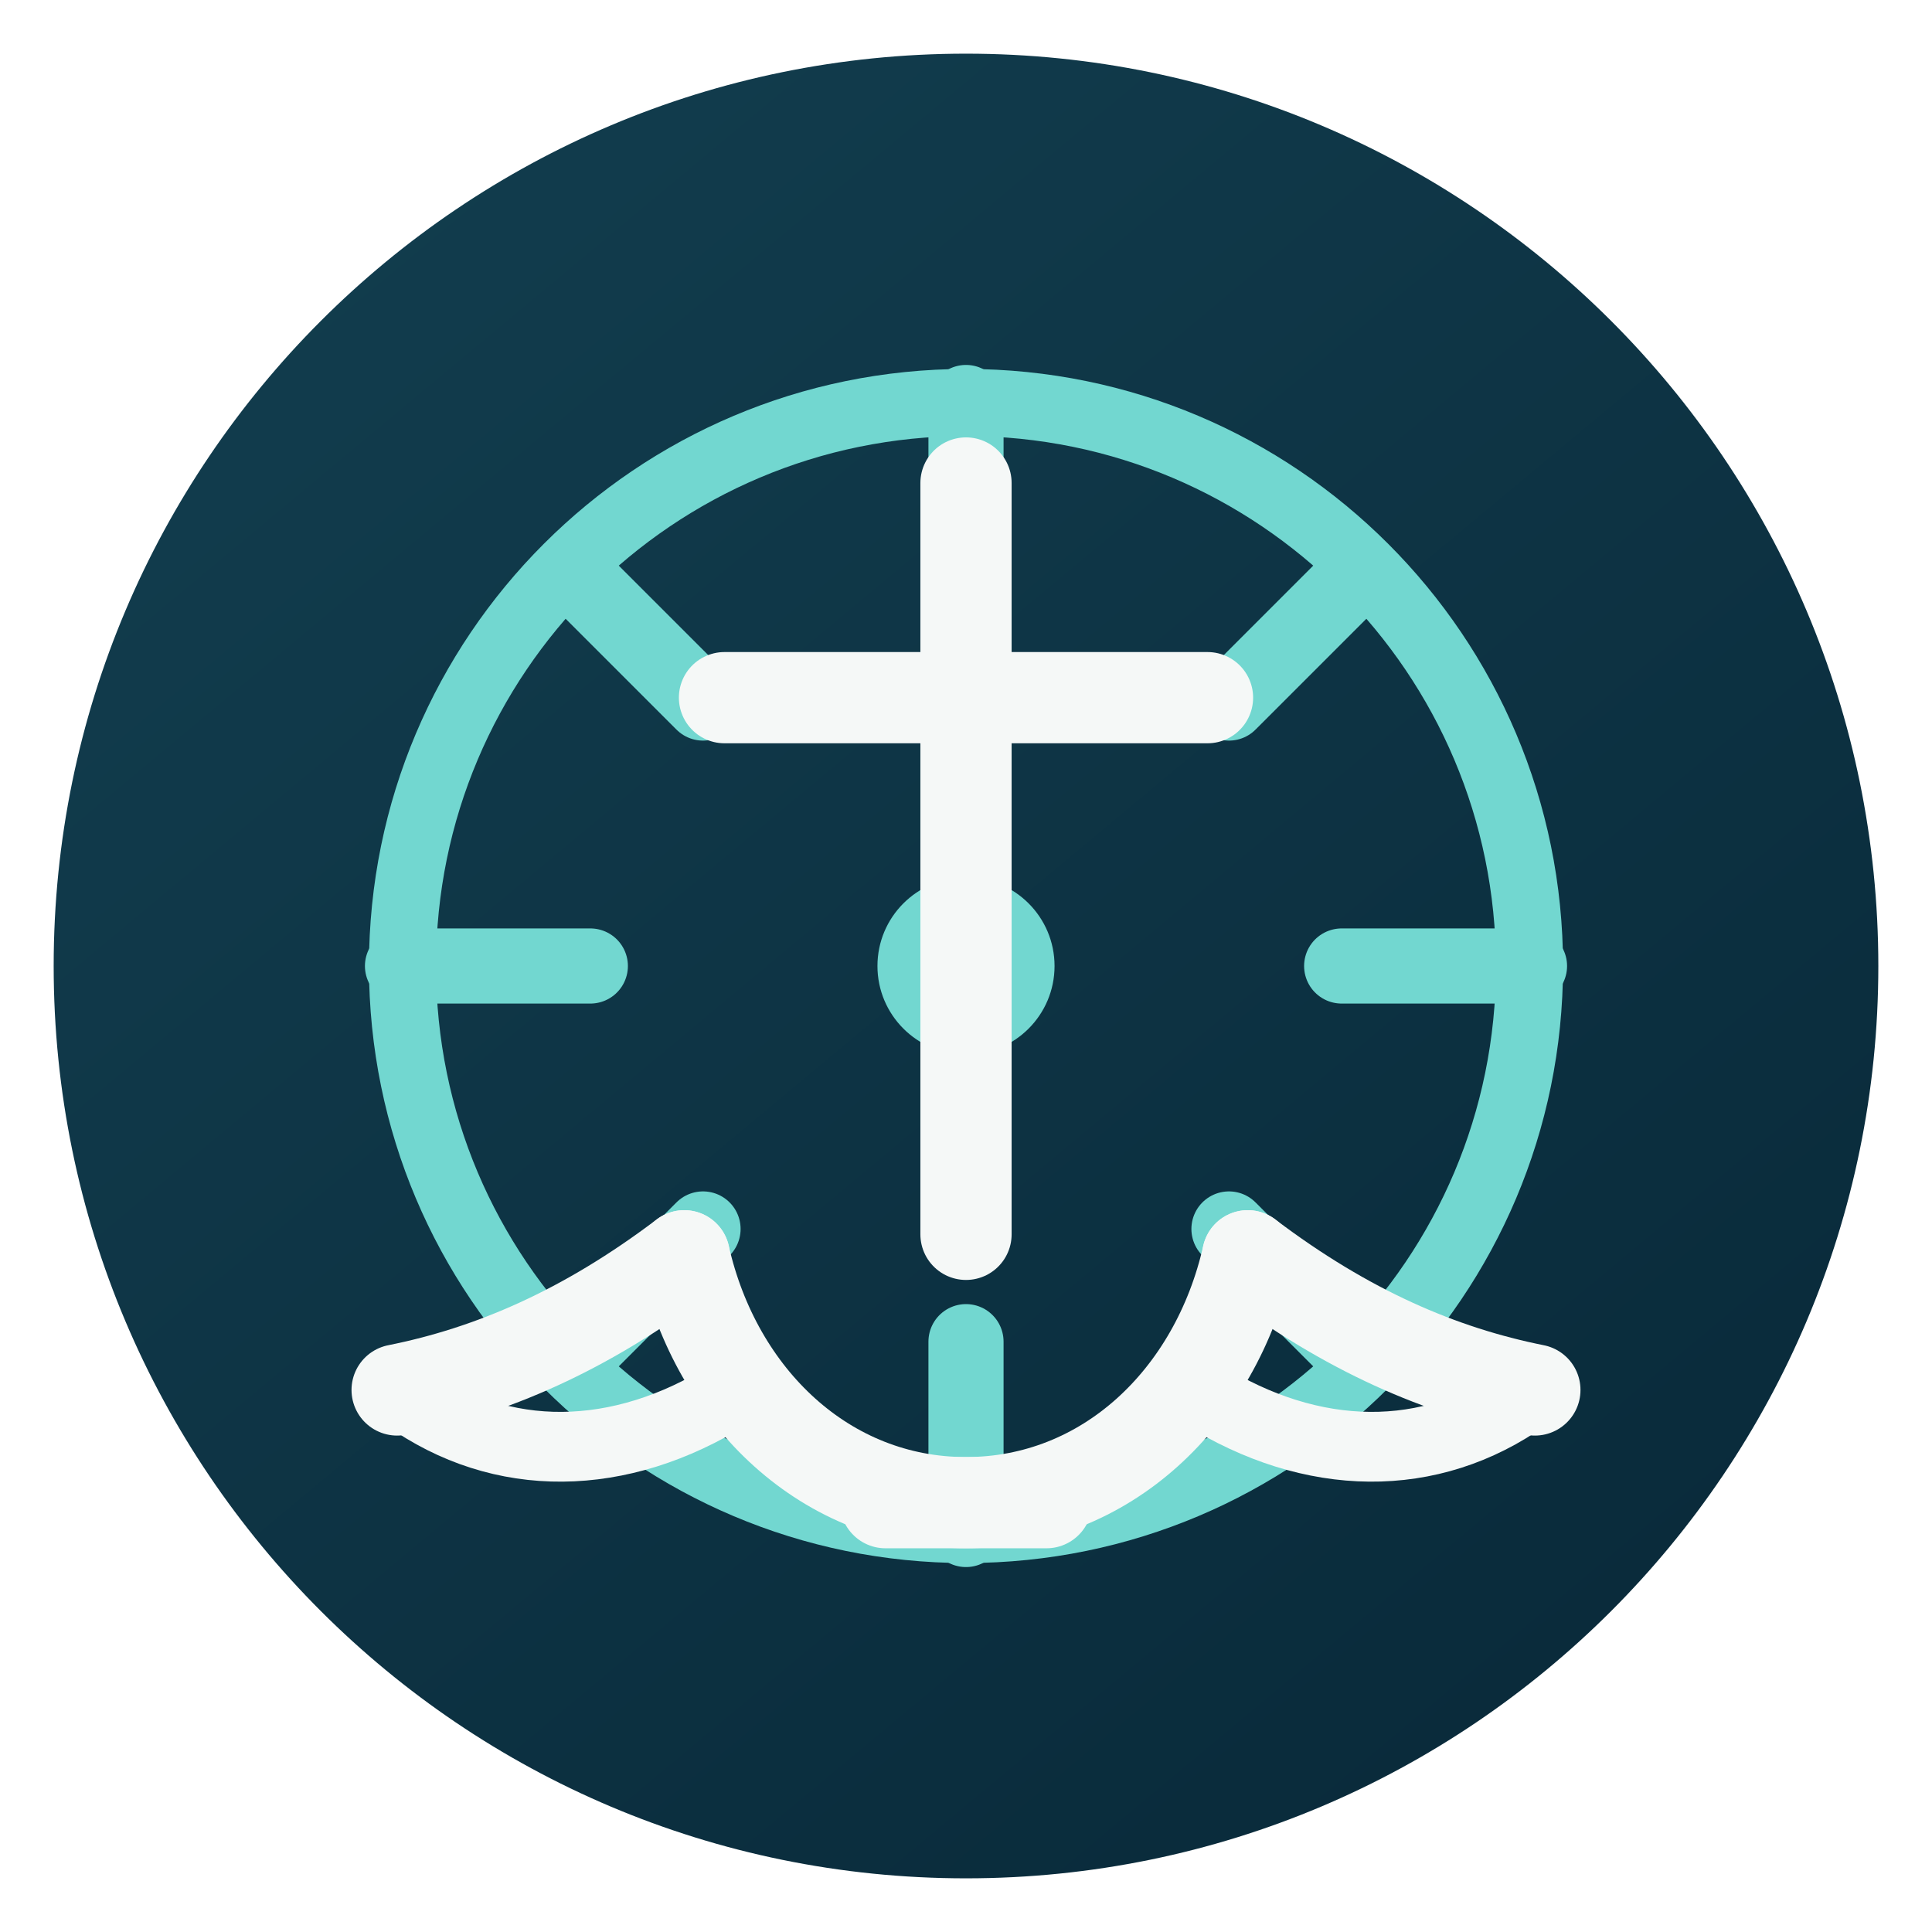
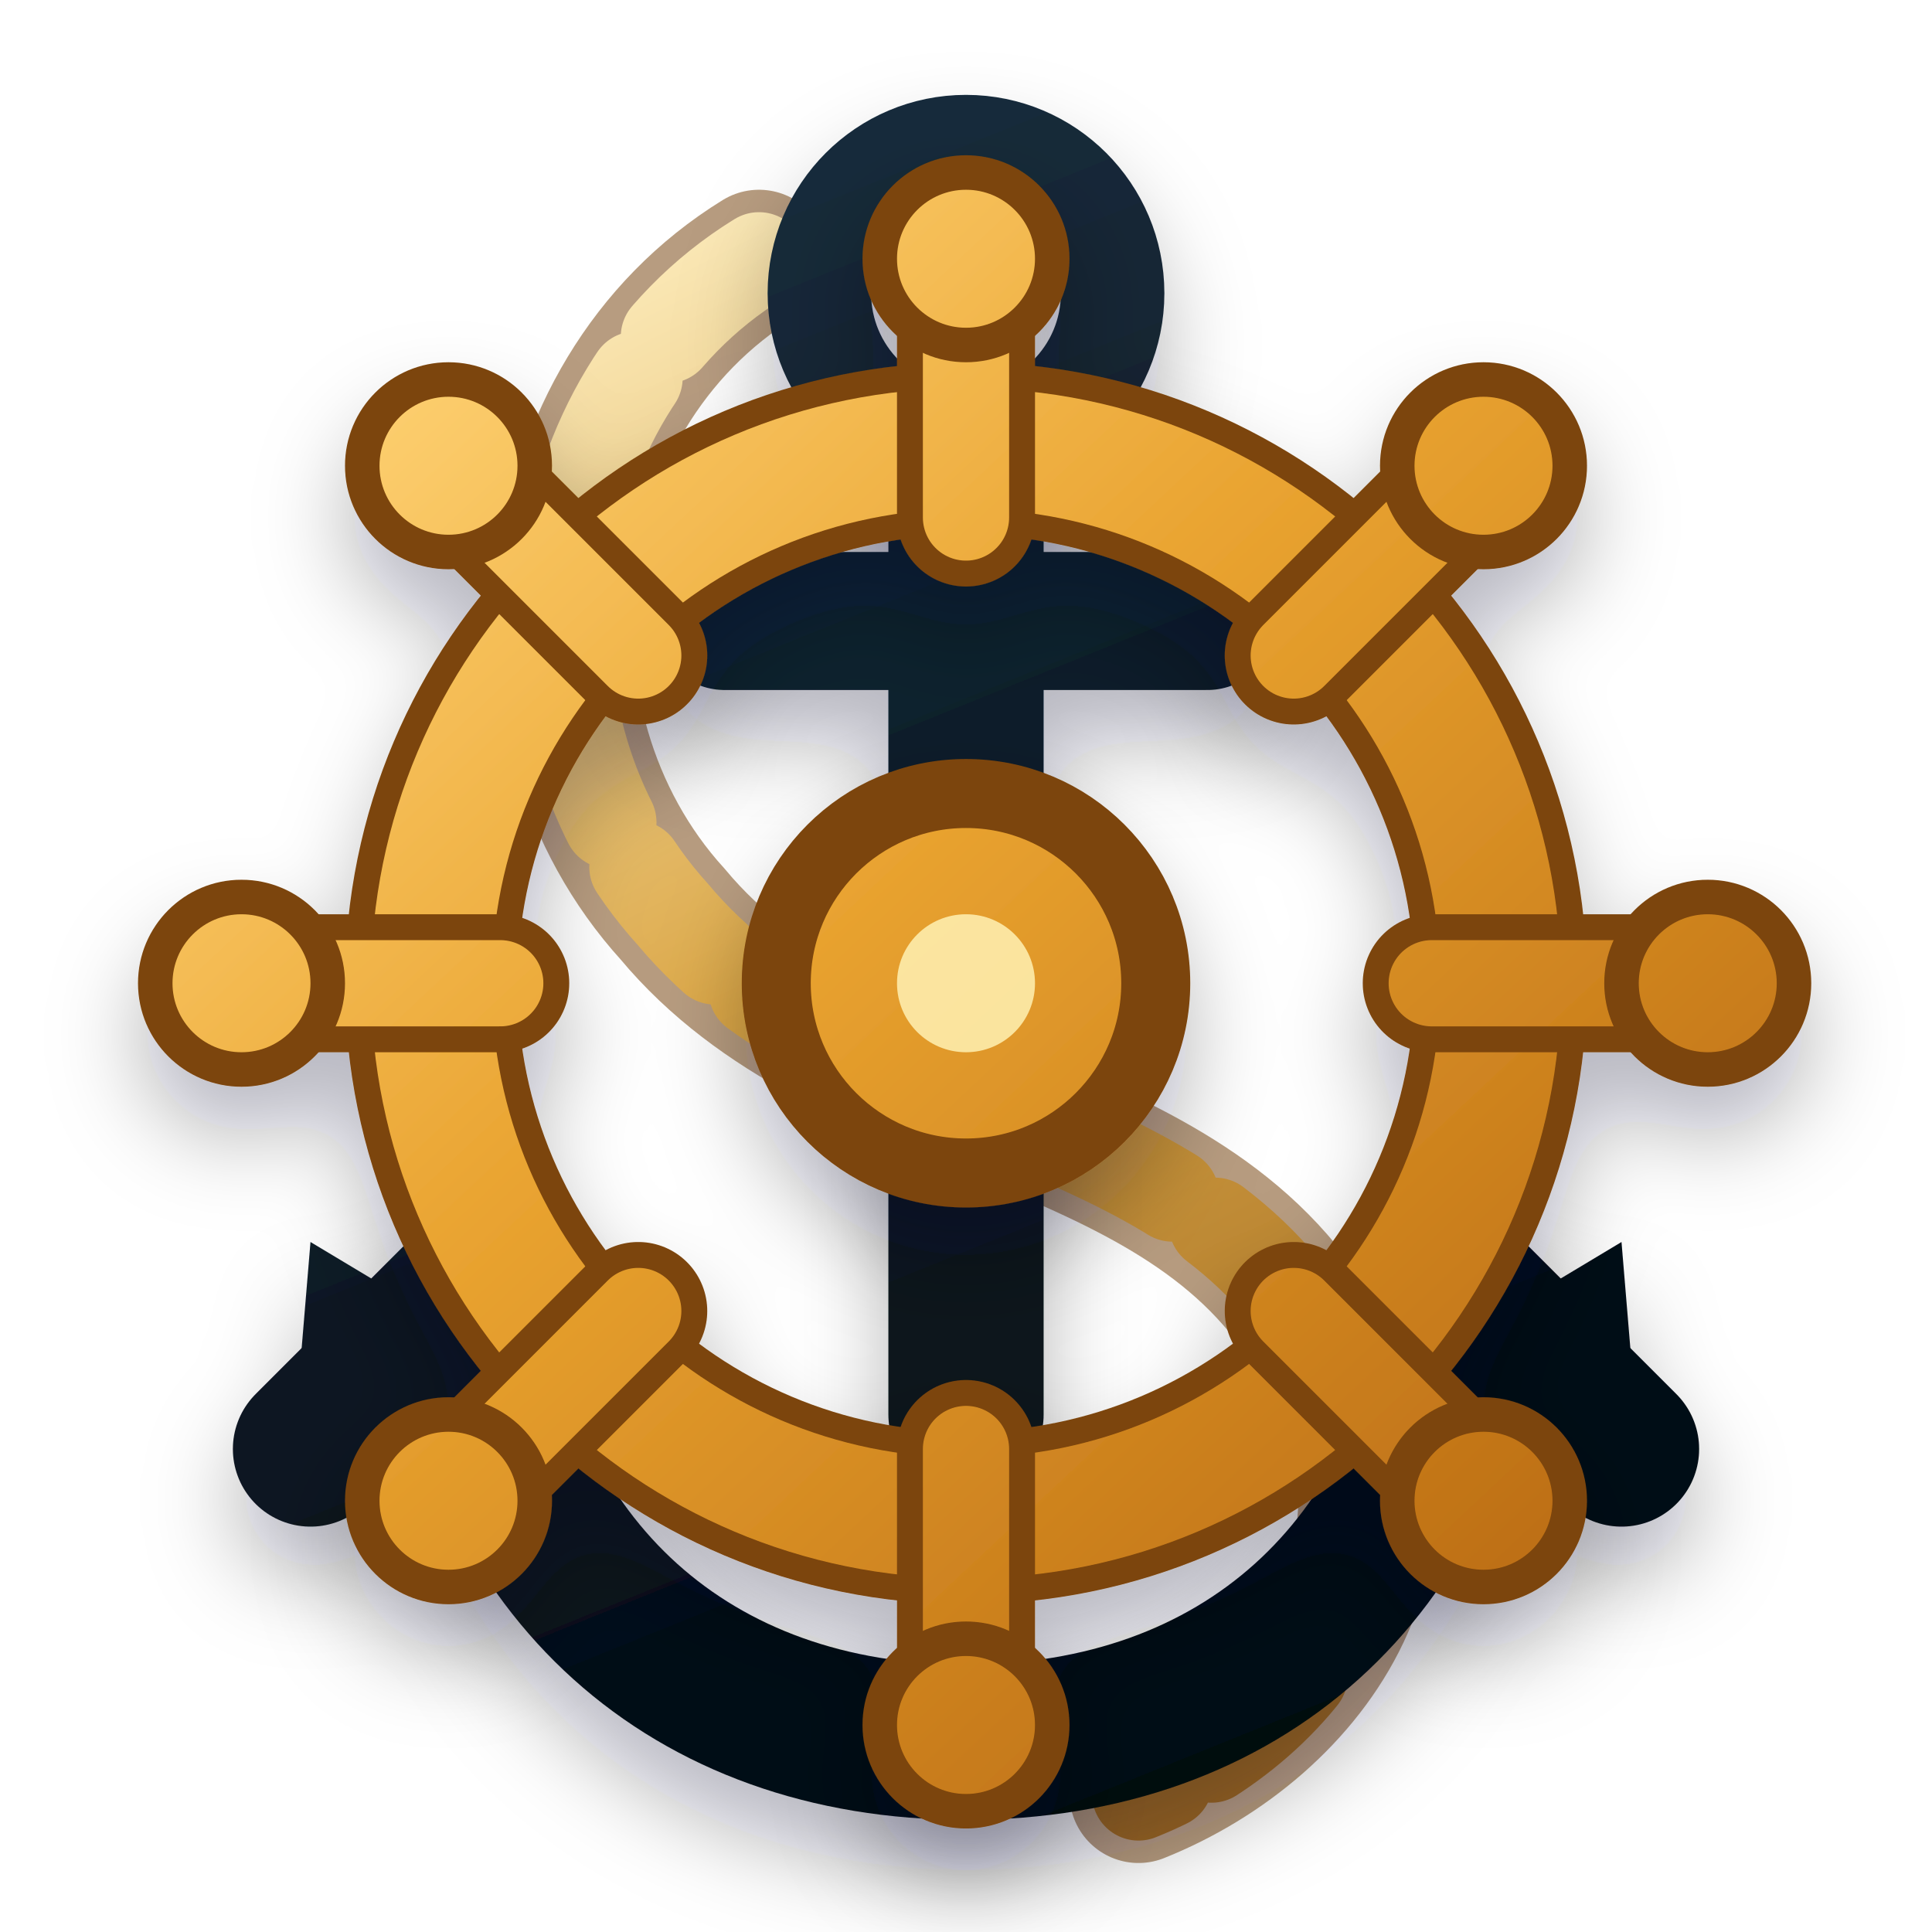
- <svg xmlns="http://www.w3.org/2000/svg" width="72" height="72" viewBox="0 0 72 72" fill="none">
+ <svg xmlns="http://www.w3.org/2000/svg" width="112" height="112" viewBox="0 0 112 112" fill="none">
  <defs>
-     <linearGradient id="bg" x1="10" y1="6" x2="60" y2="66" gradientUnits="userSpaceOnUse">
-       <stop stop-color="#123D4E" />
-       <stop offset="1" stop-color="#092A3A" />
+     <linearGradient id="gold" x1="20" y1="18" x2="92" y2="95" gradientUnits="userSpaceOnUse">
+       <stop stop-color="#FFD477" />
+       <stop offset=".42" stop-color="#E9A330" />
+       <stop offset="1" stop-color="#B96A12" />
    </linearGradient>
+     <linearGradient id="navy" x1="38" y1="12" x2="74" y2="101" gradientUnits="userSpaceOnUse">
+       <stop stop-color="#162B3B" />
+       <stop offset="1" stop-color="#020A11" />
+     </linearGradient>
+     <linearGradient id="rope" x1="33" y1="11" x2="80" y2="103" gradientUnits="userSpaceOnUse">
+       <stop stop-color="#FFF1C5" />
+       <stop offset=".45" stop-color="#DCA848" />
+       <stop offset="1" stop-color="#9A641C" />
+     </linearGradient>
+     <filter id="shadow" x="-20%" y="-20%" width="140%" height="140%">
+       <feDropShadow dx="0" dy="3" stdDeviation="2.6" flood-color="#00101A" flood-opacity=".28" />
+     </filter>
  </defs>
-   <circle cx="36" cy="36" r="34" fill="url(#bg)" />
-   <circle cx="36" cy="36" r="21" stroke="#72D7D0" stroke-width="2.5" />
-   <circle cx="36" cy="36" r="3.3" fill="#72D7D0" />
-   <g stroke="#72D7D0" stroke-linecap="round" stroke-width="2.8">
-     <path d="M36 15V22" />
-     <path d="M36 50V57" />
-     <path d="M15 36H22" />
-     <path d="M50 36H57" />
-     <path d="M21.4 21.4L26.2 26.2" />
-     <path d="M45.8 45.8L50.6 50.6" />
-     <path d="M50.6 21.4L45.8 26.2" />
-     <path d="M26.2 45.8L21.4 50.6" />
+   <path d="M44 15C31 23 29 42 39 53C49 65 68 64 76 77C84 89 76 100 66 104" stroke="#7B4B17" stroke-width="8" stroke-linecap="round" opacity=".55" />
+   <path d="M44 15C31 23 29 42 39 53C49 65 68 64 76 77C84 89 76 100 66 104" stroke="url(#rope)" stroke-width="5.4" stroke-linecap="round" stroke-dasharray="7 3" />
+   <g filter="url(#shadow)">
+     <circle cx="56" cy="17" r="8.5" stroke="url(#navy)" stroke-width="6" />
+     <path d="M56 25V82" stroke="url(#navy)" stroke-width="9" stroke-linecap="round" />
+     <path d="M42 36H70" stroke="url(#navy)" stroke-width="8" stroke-linecap="round" />
+     <path d="M27 75C29 91 40 101 56 101C72 101 83 91 85 75" stroke="url(#navy)" stroke-width="9" stroke-linecap="round" />
+     <path d="M27 75L18 84" stroke="url(#navy)" stroke-width="9" stroke-linecap="round" />
+     <path d="M85 75L94 84" stroke="url(#navy)" stroke-width="9" stroke-linecap="round" />
+     <path d="M17 84L18 72L28 78" fill="url(#navy)" />
+     <path d="M95 84L94 72L84 78" fill="url(#navy)" />
  </g>
-   <g stroke="#F5F8F7" stroke-linecap="round" stroke-linejoin="round">
-     <path d="M36 18V46" stroke-width="3.4" />
-     <path d="M27 26H45" stroke-width="3.4" />
-     <path d="M25.5 46.8C26.7 52.1 30.8 56 36 56C41.2 56 45.3 52.1 46.5 46.8" stroke-width="3.4" />
-     <path d="M25.5 46.8C21.8 49.6 18.3 51.1 14.8 51.8" stroke-width="3.4" />
-     <path d="M46.5 46.8C50.2 49.6 53.7 51.1 57.2 51.8" stroke-width="3.4" />
-     <path d="M14.8 51.8C18.3 54.5 22.7 54.6 26.8 52.2" stroke-width="2.6" />
-     <path d="M57.2 51.8C53.7 54.5 49.3 54.6 45.2 52.2" stroke-width="2.6" />
-     <path d="M33 56H39" stroke-width="3.4" />
+   <g filter="url(#shadow)">
+     <circle cx="56" cy="57" r="31" stroke="#7B440A" stroke-width="10" />
+     <circle cx="56" cy="57" r="31" stroke="url(#gold)" stroke-width="7" />
+     <g stroke="#7B440A" stroke-width="8" stroke-linecap="round">
+       <path d="M56 17V30" />
+       <path d="M56 84V98" />
+       <path d="M16 57H29" />
+       <path d="M83 57H97" />
+       <path d="M28 29L37 38" />
+       <path d="M75 76L84 85" />
+       <path d="M84 29L75 38" />
+       <path d="M37 76L28 85" />
+     </g>
+     <g stroke="url(#gold)" stroke-width="5" stroke-linecap="round">
+       <path d="M56 17V30" />
+       <path d="M56 84V98" />
+       <path d="M16 57H29" />
+       <path d="M83 57H97" />
+       <path d="M28 29L37 38" />
+       <path d="M75 76L84 85" />
+       <path d="M84 29L75 38" />
+       <path d="M37 76L28 85" />
+     </g>
+     <g fill="url(#gold)" stroke="#7B440A" stroke-width="2">
+       <circle cx="56" cy="15" r="5" />
+       <circle cx="56" cy="100" r="5" />
+       <circle cx="14" cy="57" r="5" />
+       <circle cx="99" cy="57" r="5" />
+       <circle cx="26" cy="27" r="5" />
+       <circle cx="86" cy="87" r="5" />
+       <circle cx="86" cy="27" r="5" />
+       <circle cx="26" cy="87" r="5" />
+     </g>
+     <circle cx="56" cy="57" r="11" fill="url(#gold)" stroke="#7B440A" stroke-width="4" />
+     <circle cx="56" cy="57" r="4" fill="#FFF1B3" opacity=".85" />
  </g>
</svg>
